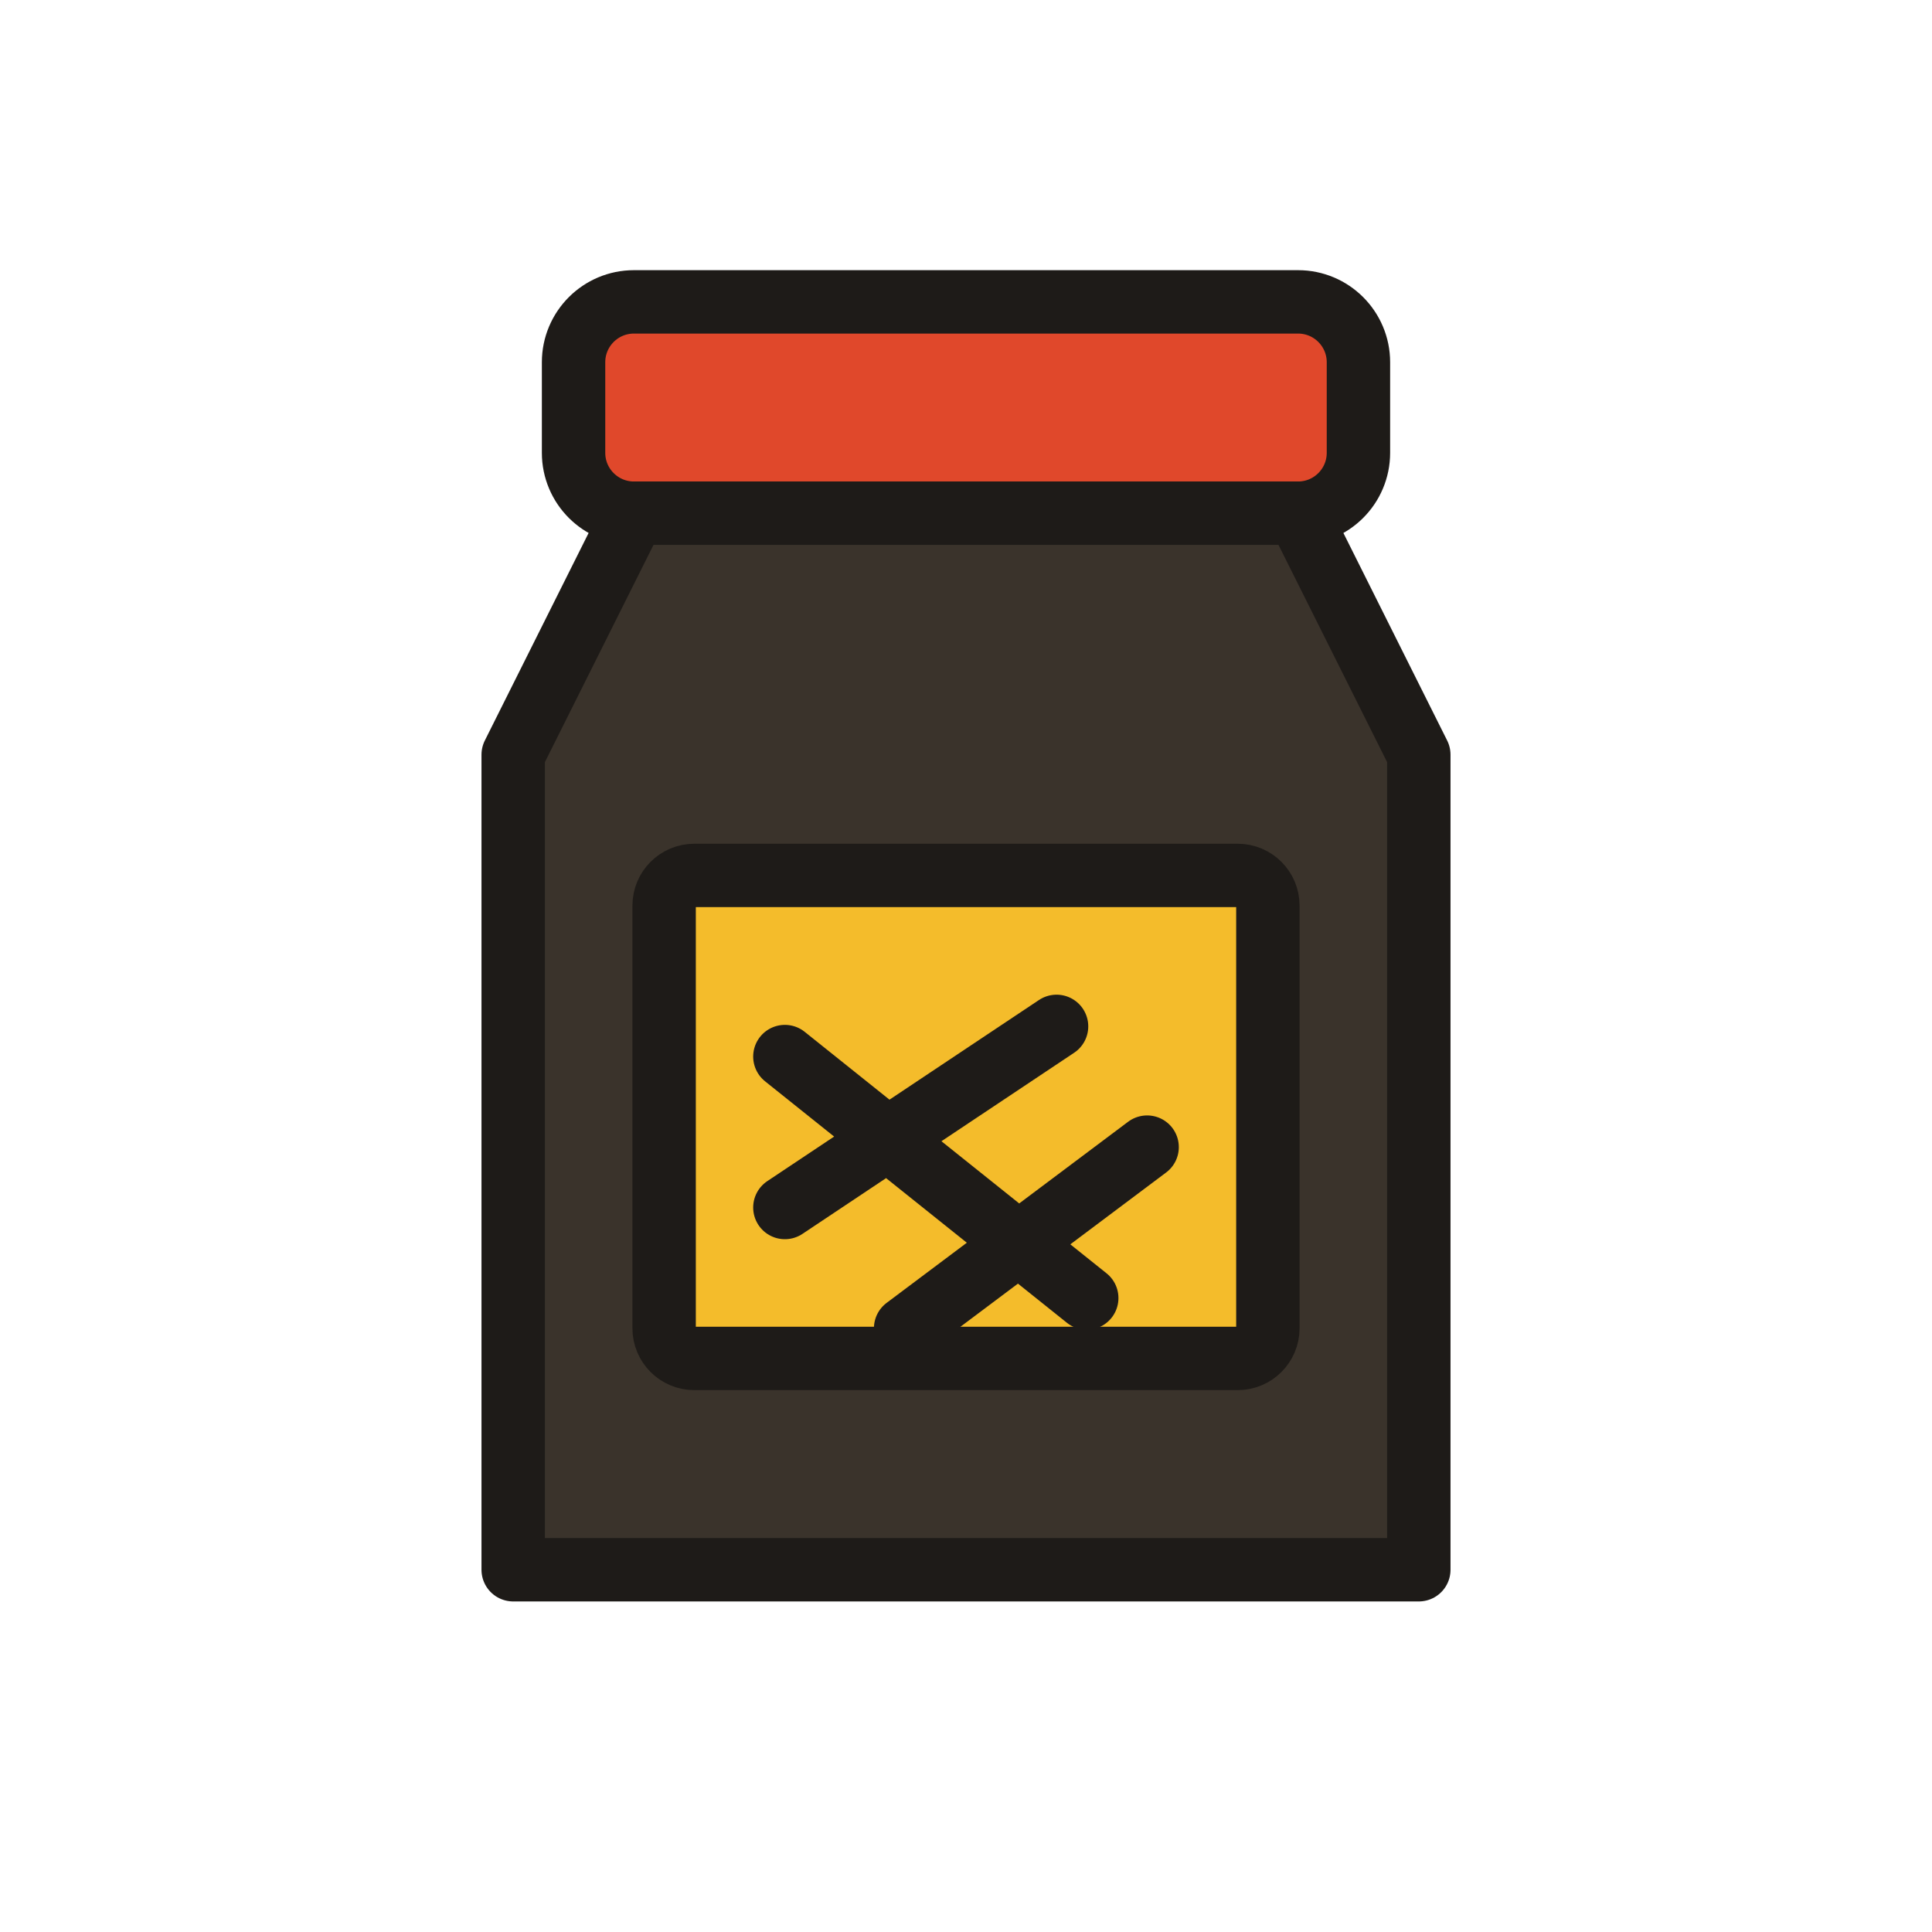
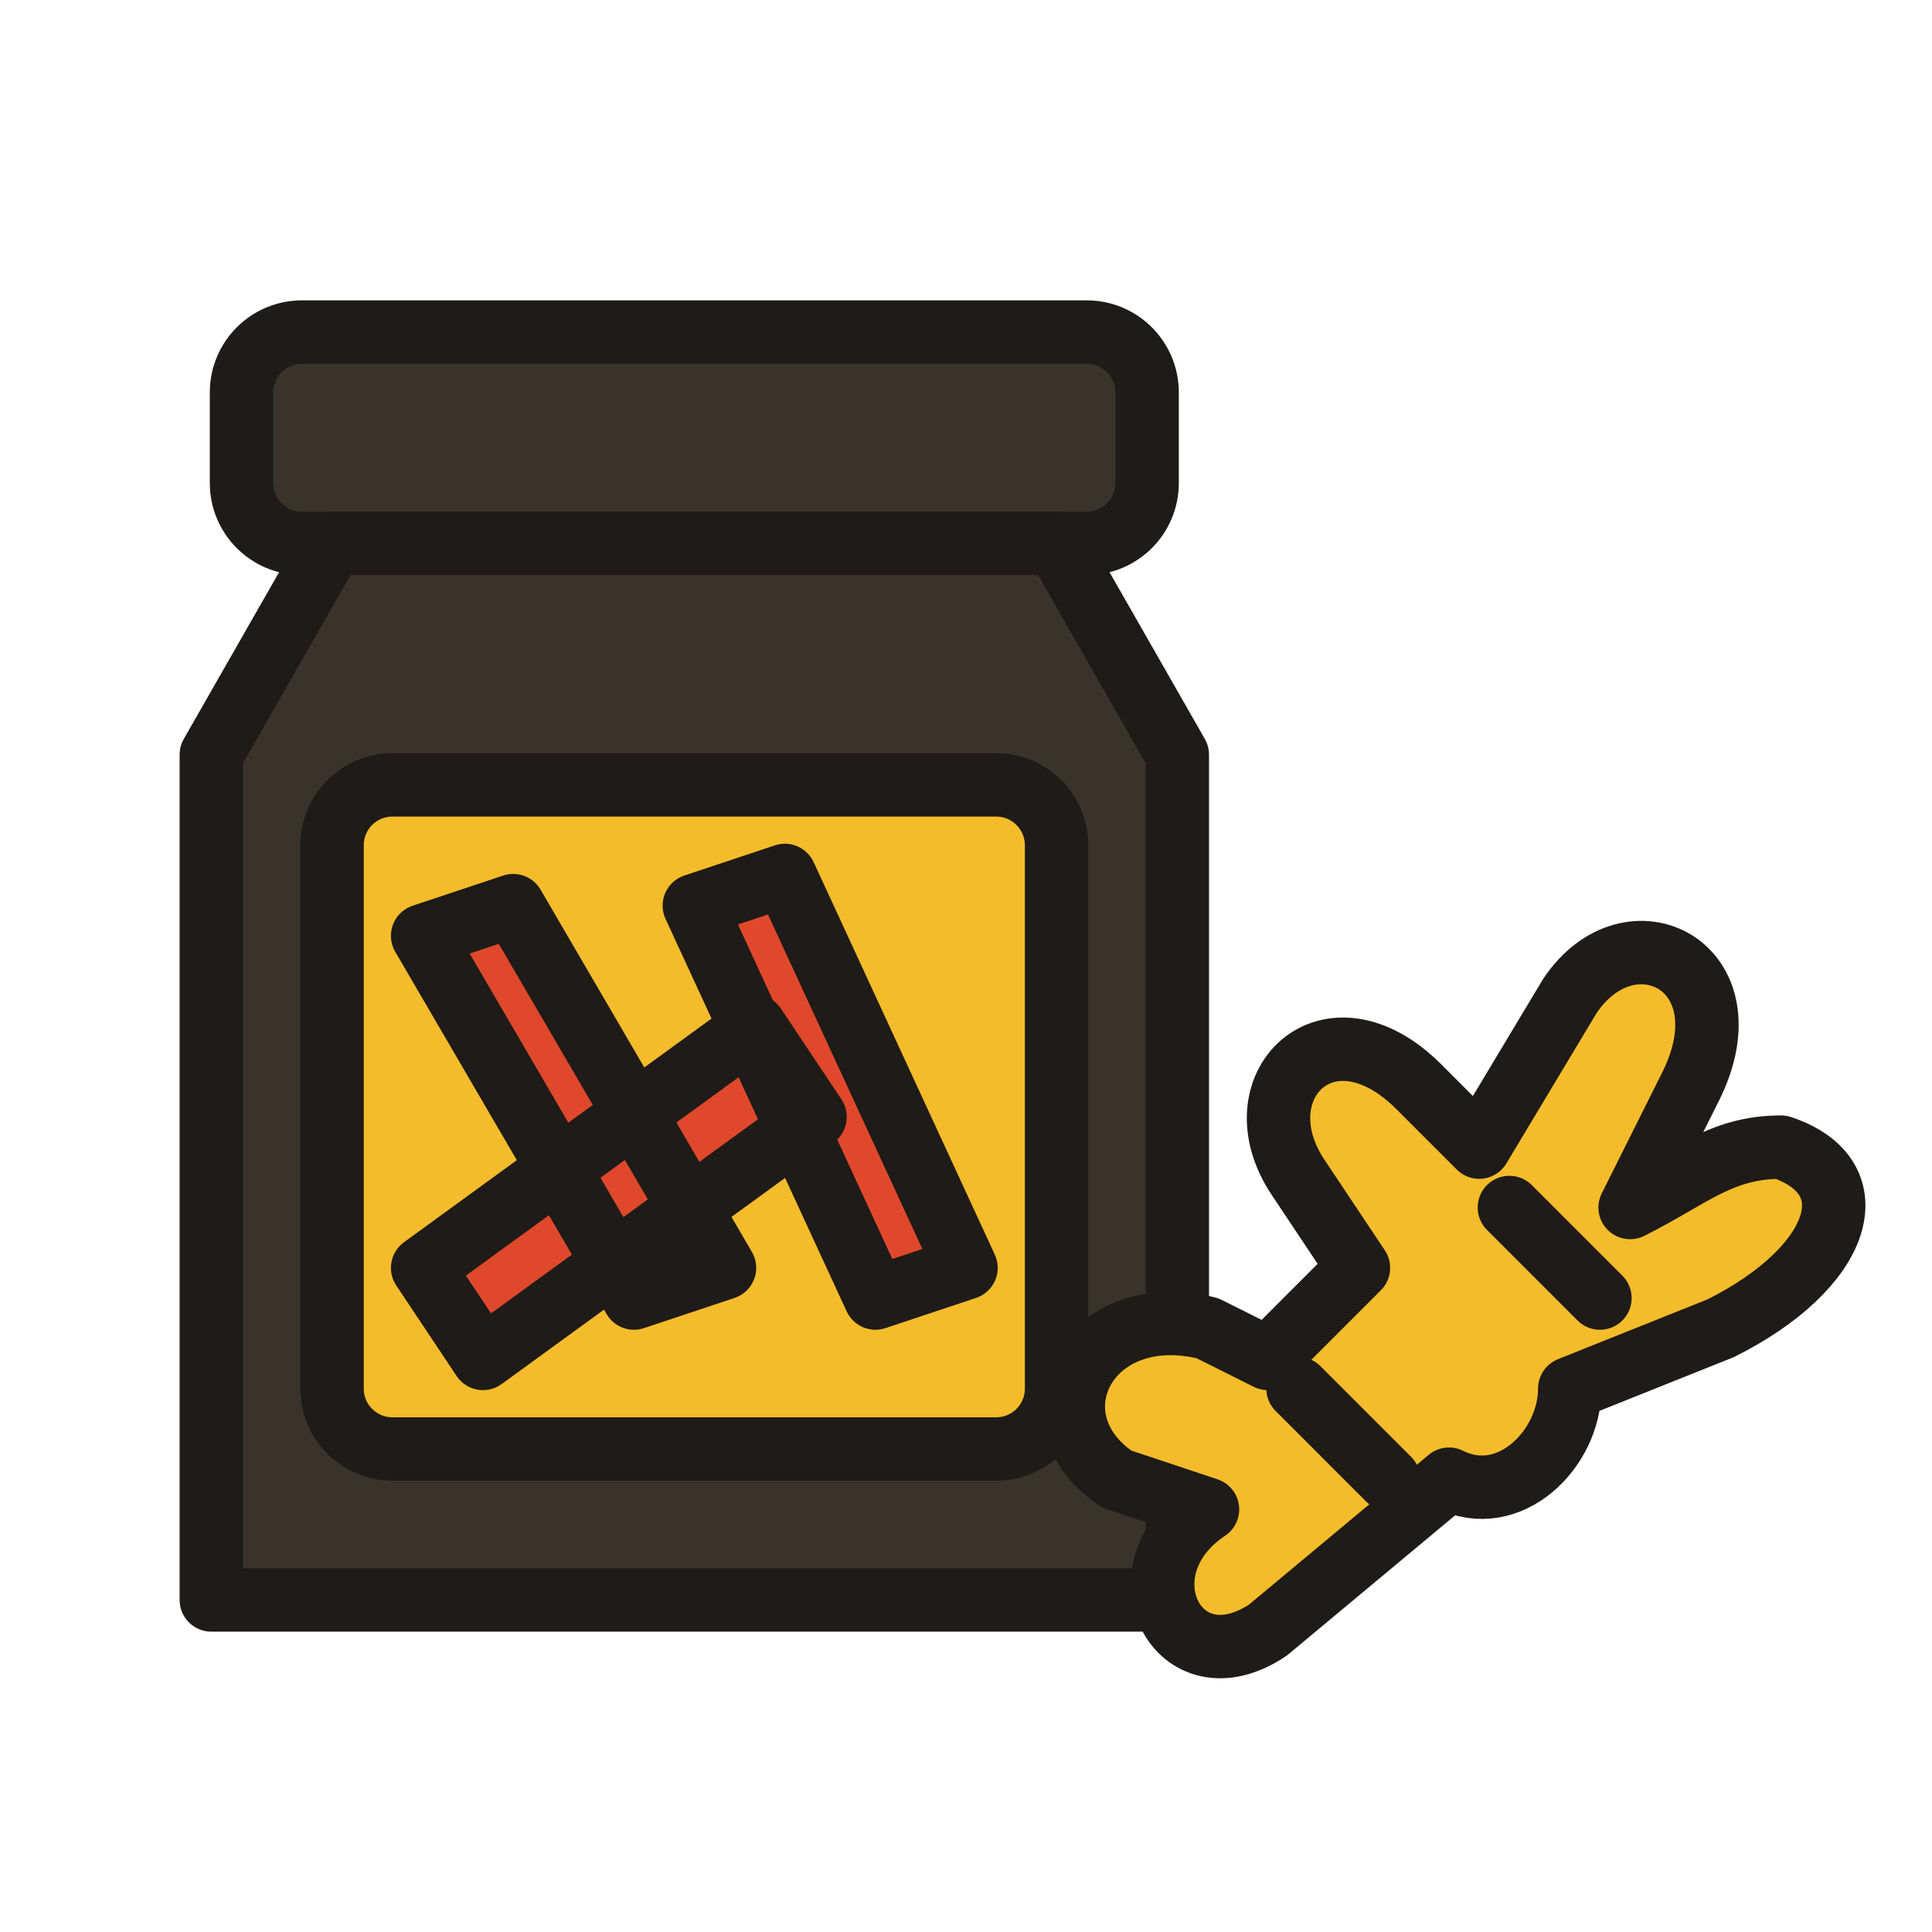
<svg xmlns="http://www.w3.org/2000/svg" viewBox="0 0 64 64">
  <g stroke="#1E1B18" stroke-width="2.1" stroke-linecap="round" stroke-linejoin="round">
-     <rect x="19" y="10" width="26" height="7" rx="2" fill="#E0482B" />
-     <path d="M21 17h22l4 8v27H17V25z" fill="#3A332B" />
-     <rect x="22" y="29" width="20" height="16" rx="1" fill="#F4BC2B" />
-     <path d="M26 35l10 8M26 40l9-6M30 44l8-6" fill="none" />
+     <rect x="8" y="11" width="30" height="7" rx="2" fill="#3A332B" />
+     <path d="M11 18H35L39 25V53H7V25Z" fill="#3A332B" />
+     <rect x="11" y="26" width="24" height="22" rx="2" fill="#F4BC2B" />
+     <path d="M14 31L17 30L24 42L21 43ZM23 30L26 29L32 42L29 43ZM14 42L25 34L27 37L16 45Z" fill="#E0482B" />
+     <path d="M40 50C37 52 39 56 42 54L48 49C50 50 52 48 52 46L57 44C61 42 62 39 59 38C57 38 56 39 54 40L56 36C58 32 54 30 52 33L49 38L47 36C44 33 41 36 43 39L45 42L42 45L40 44C36 43 34 47 37 49Z" fill="#F4BC2B" />
+     <path d="M43 46L46 49M50 40L53 43" fill="none" />
  </g>
</svg>
